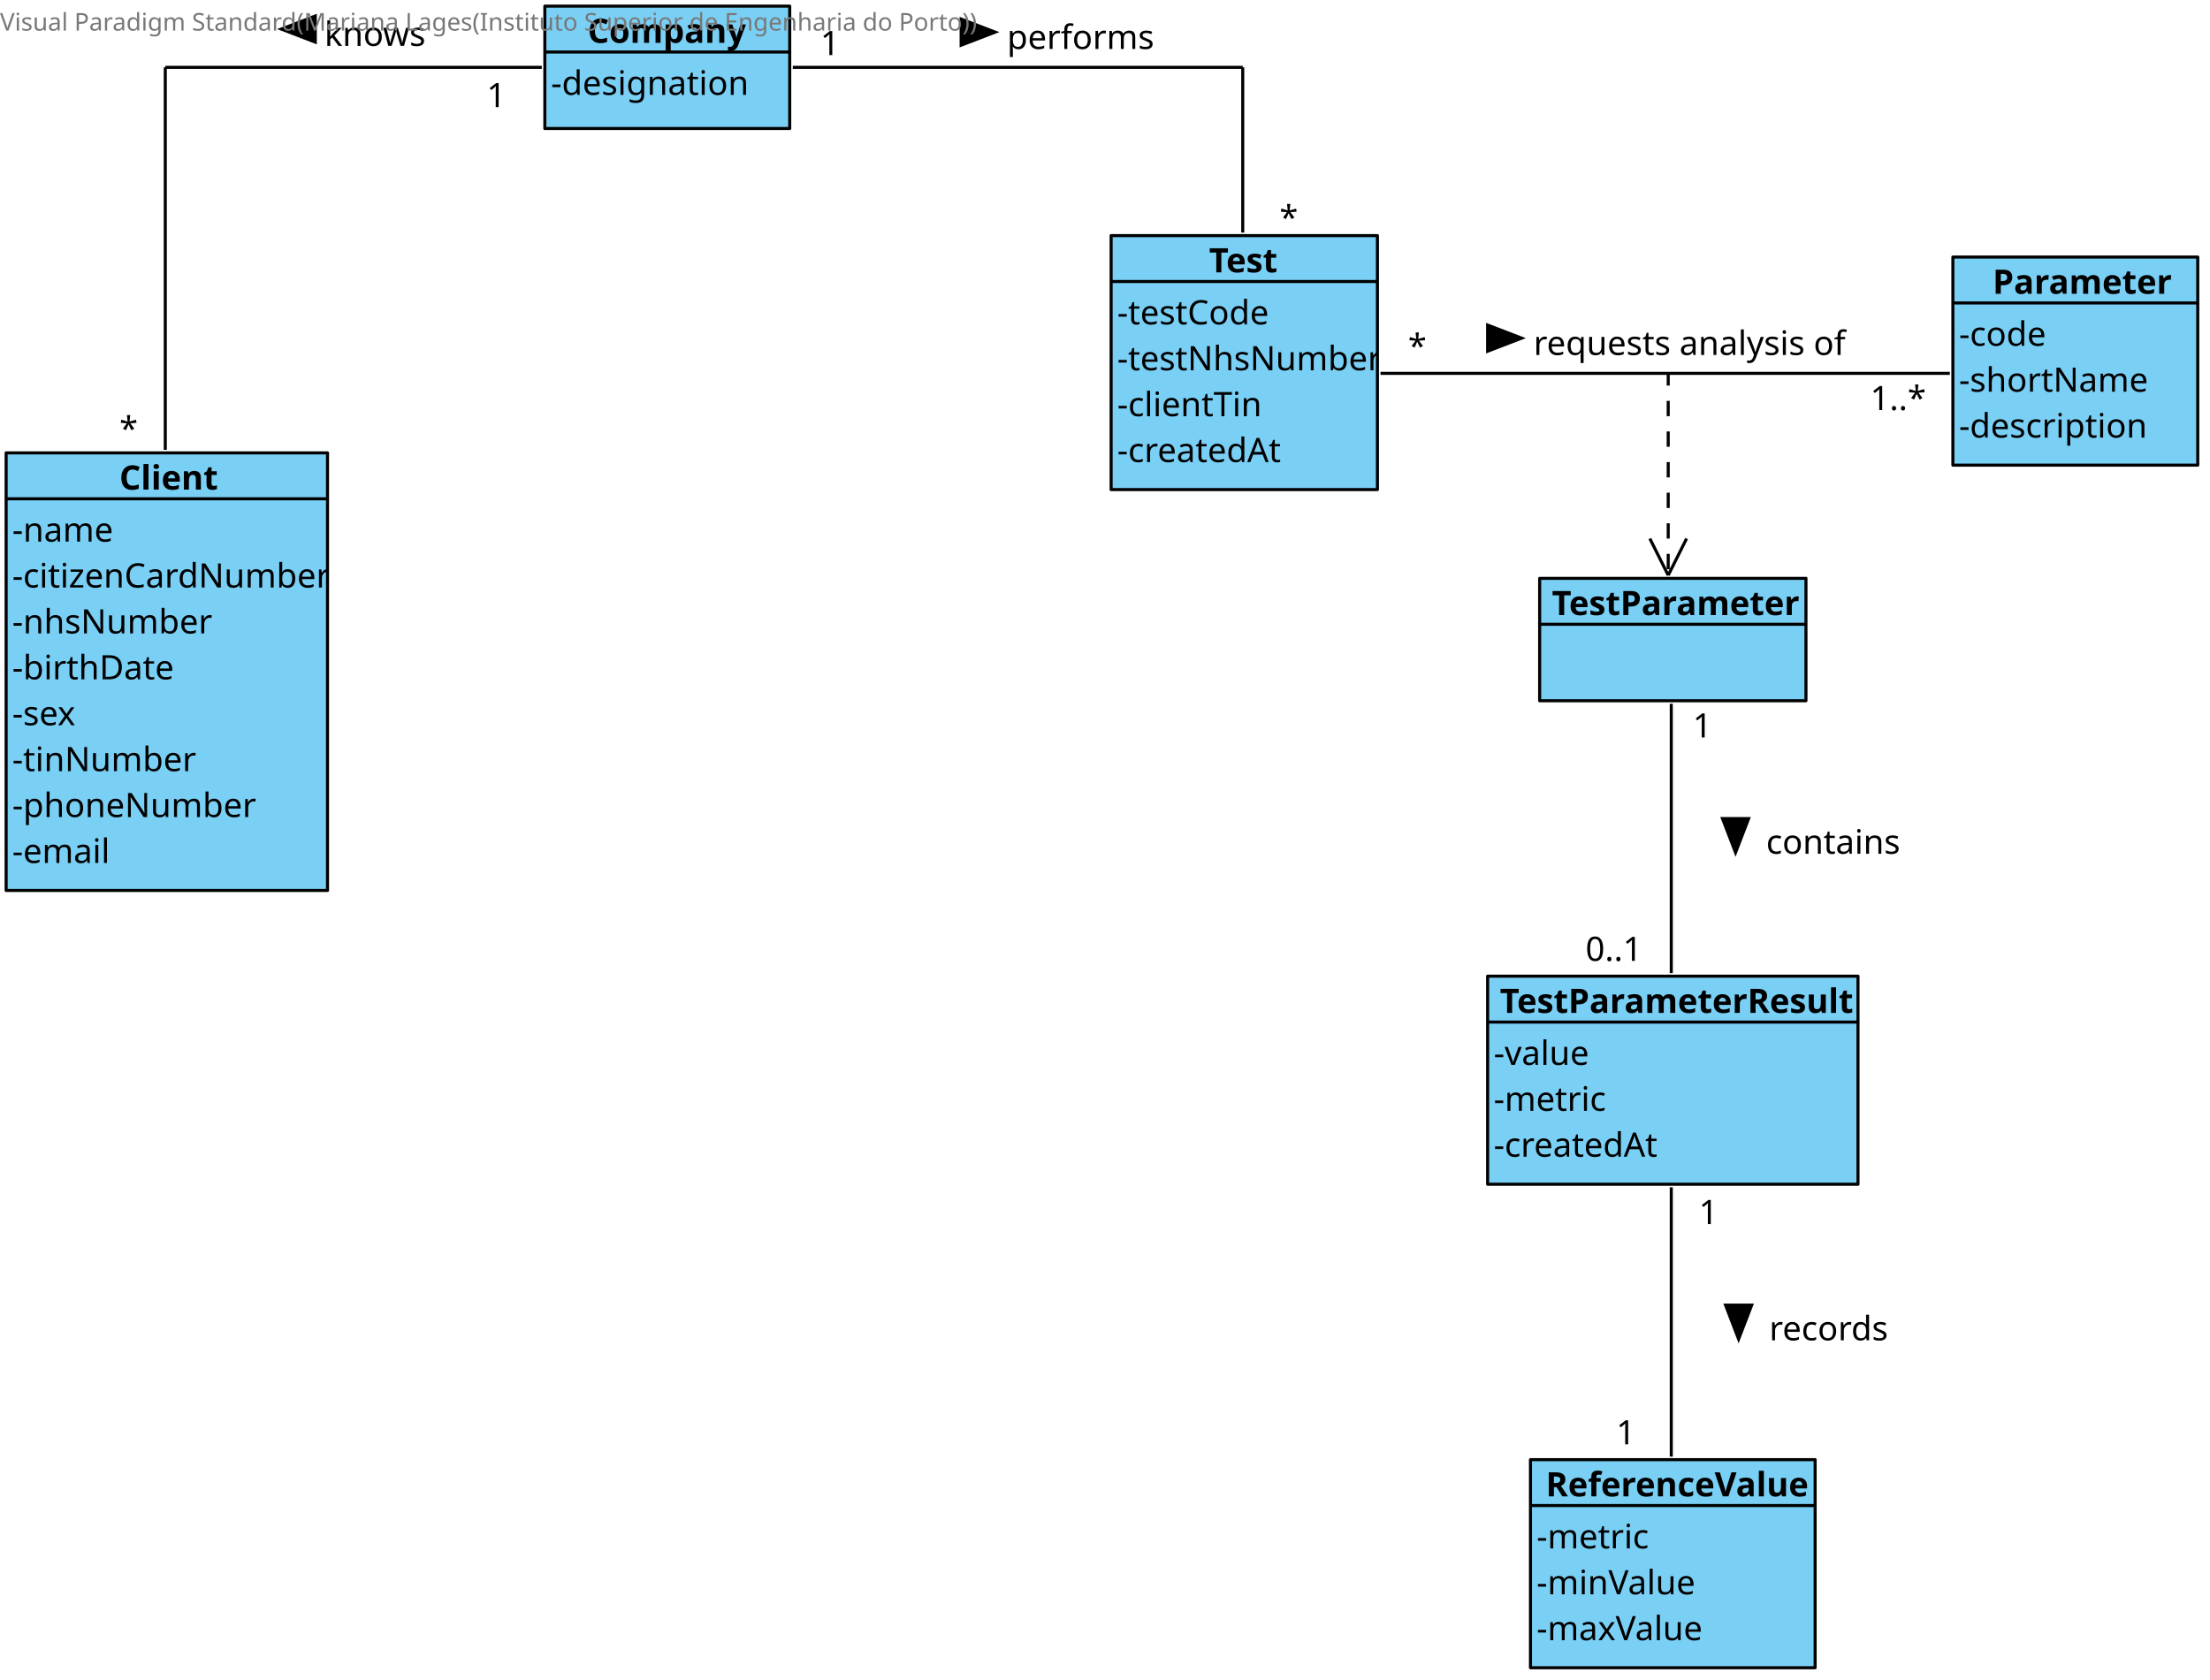
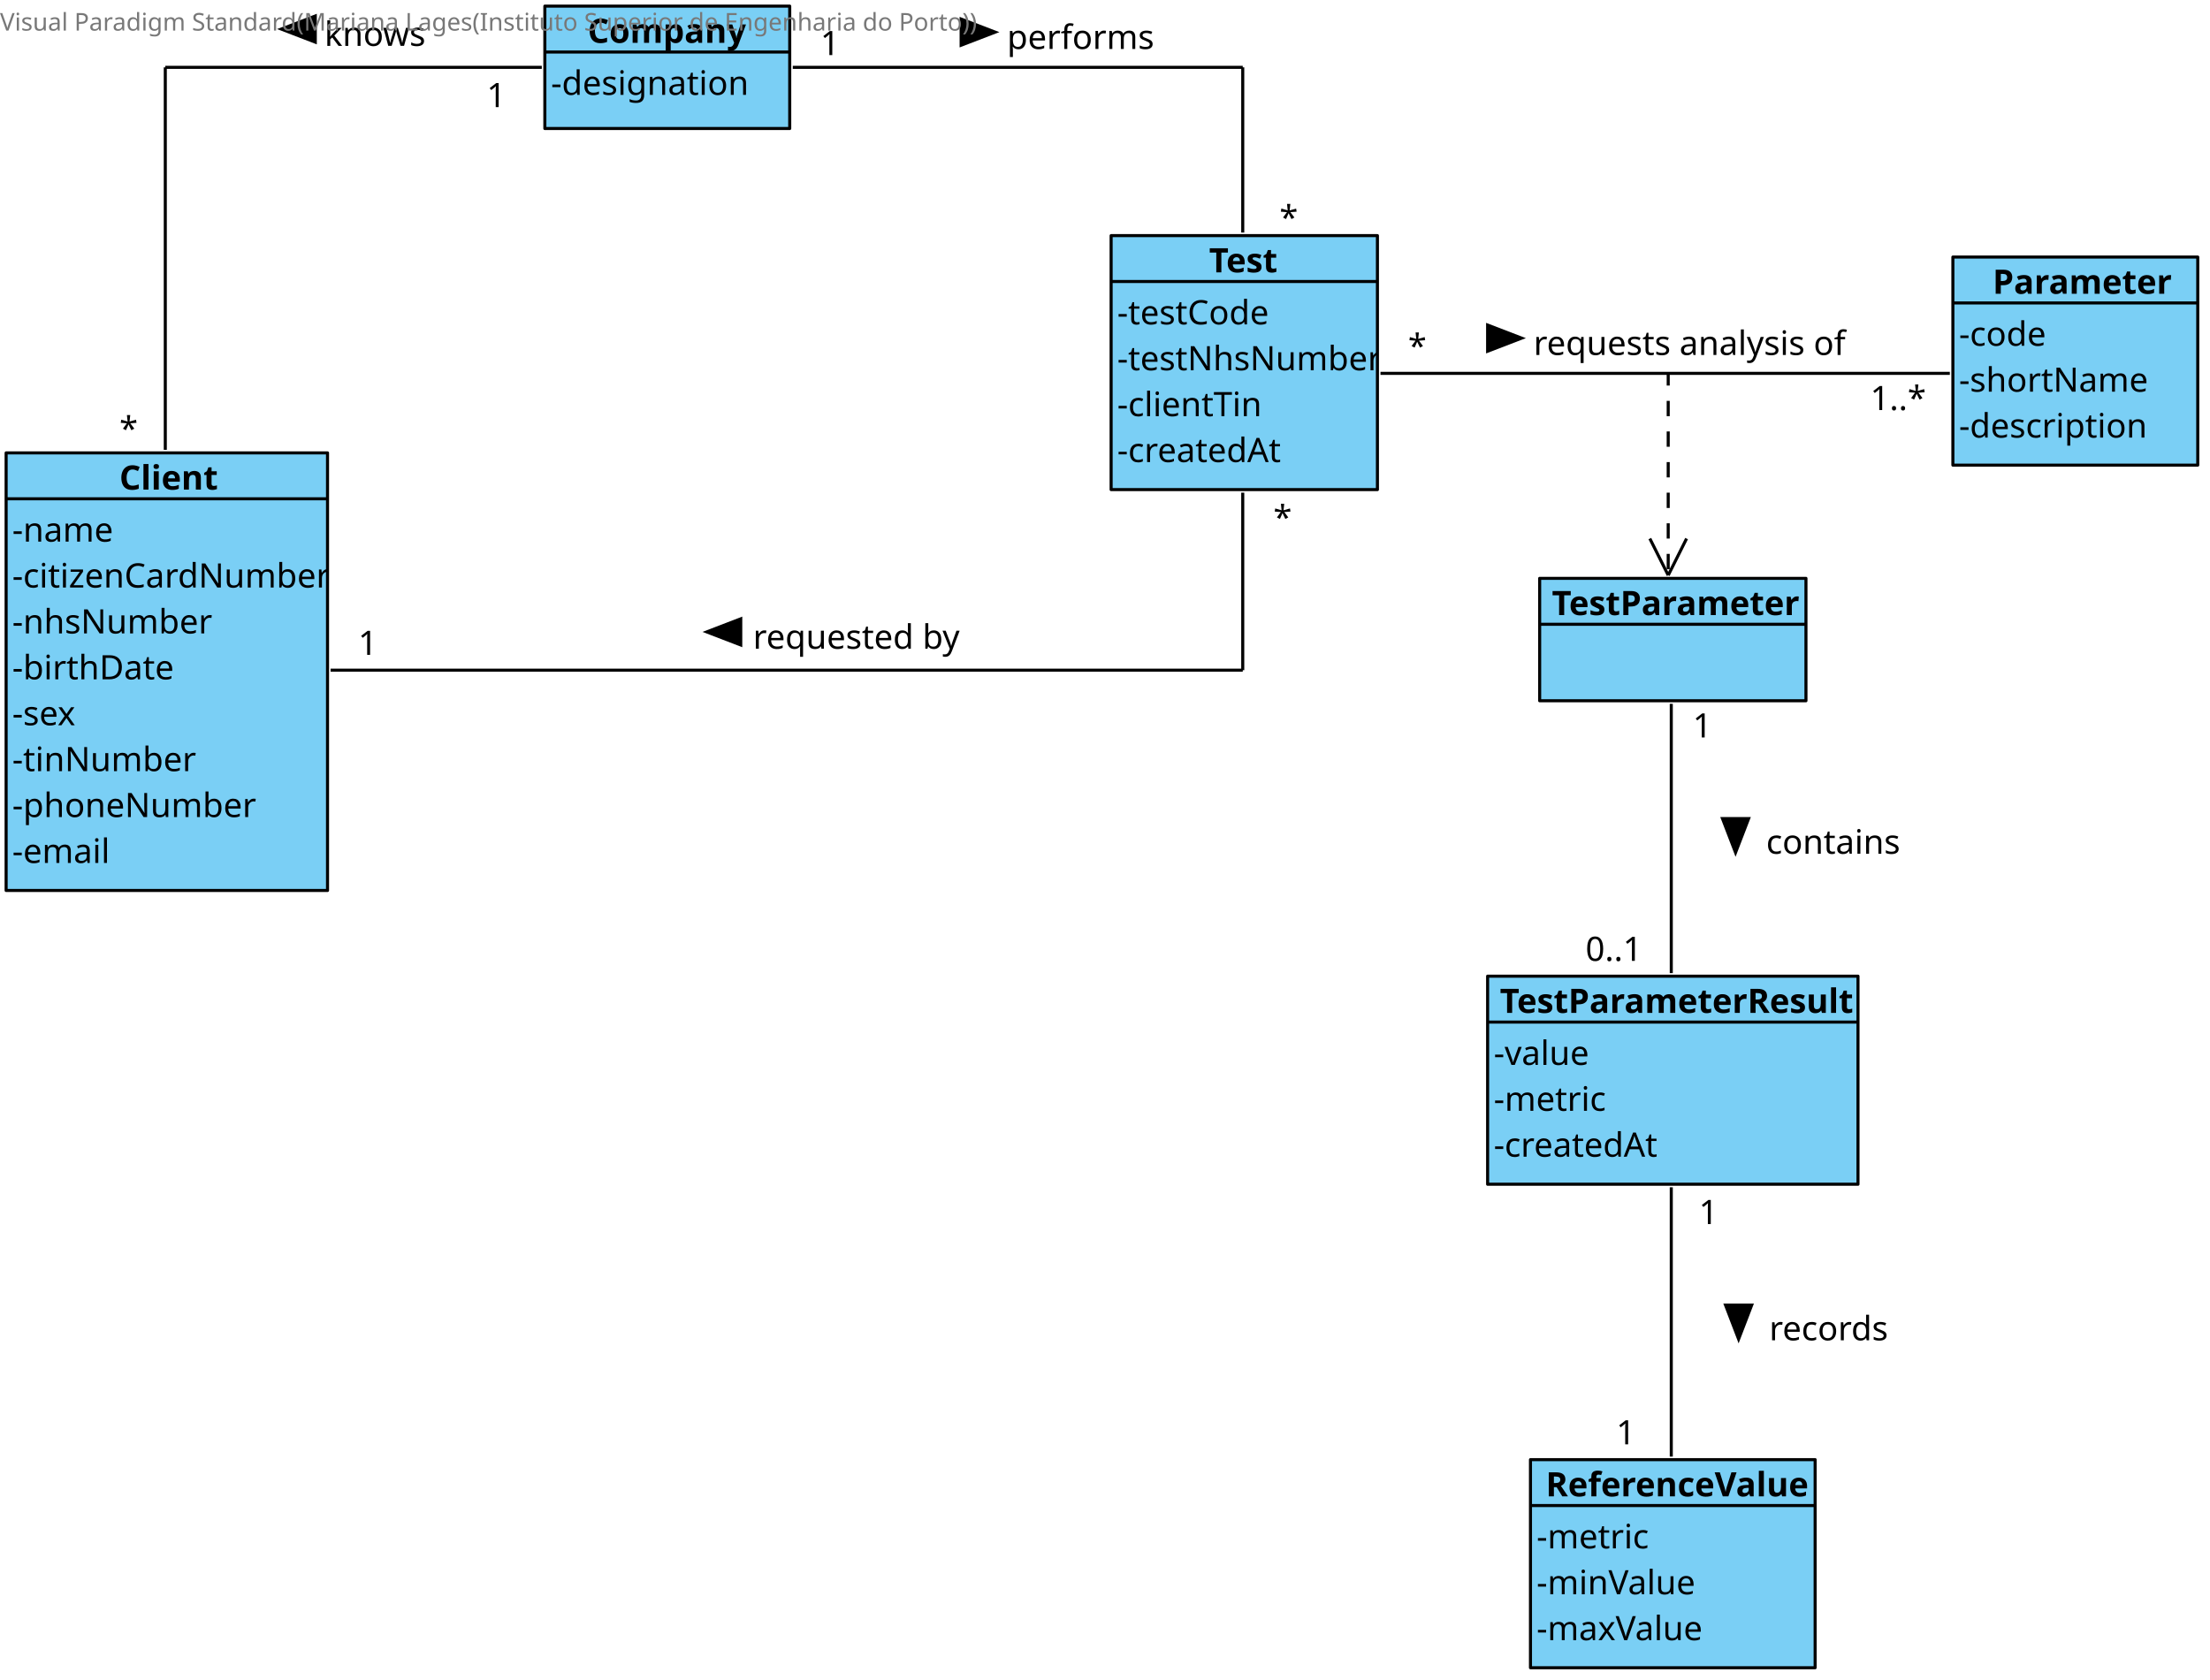
<svg xmlns="http://www.w3.org/2000/svg" fill-opacity="0" color-rendering="auto" color-interpolation="auto" text-rendering="auto" stroke="rgb(0,0,0)" stroke-linecap="square" width="722" stroke-miterlimit="10" shape-rendering="auto" stroke-opacity="0" fill="rgb(0,0,0)" stroke-dasharray="none" font-weight="normal" stroke-width="1" height="549" font-family="'Dialog'" font-style="normal" stroke-linejoin="miter" font-size="12px" stroke-dashoffset="0" image-rendering="auto">
  <defs id="genericDefs" />
  <g>
    <defs id="defs1">
      <clipPath clipPathUnits="userSpaceOnUse" id="clipPath1">
        <path d="M-7 -7 L91 -7 L91 51 L-7 51 L-7 -7 Z" />
      </clipPath>
      <clipPath clipPathUnits="userSpaceOnUse" id="clipPath2">
        <path d="M0 0 L0 25 L80 25 L80 0 Z" />
      </clipPath>
      <clipPath clipPathUnits="userSpaceOnUse" id="clipPath3">
        <path d="M0 0 L0 15 L80 15 L80 0 Z" />
      </clipPath>
      <clipPath clipPathUnits="userSpaceOnUse" id="clipPath4">
        <path d="M-7 -7 L98 -7 L98 94 L-7 94 L-7 -7 Z" />
      </clipPath>
      <clipPath clipPathUnits="userSpaceOnUse" id="clipPath5">
        <path d="M0 0 L0 68 L87 68 L87 0 Z" />
      </clipPath>
      <clipPath clipPathUnits="userSpaceOnUse" id="clipPath6">
        <path d="M0 0 L0 15 L87 15 L87 0 Z" />
      </clipPath>
      <clipPath clipPathUnits="userSpaceOnUse" id="clipPath7">
        <path d="M-7 -7 L116 -7 L116 154 L-7 154 L-7 -7 Z" />
      </clipPath>
      <clipPath clipPathUnits="userSpaceOnUse" id="clipPath8">
        <path d="M0 0 L0 128 L105 128 L105 0 Z" />
      </clipPath>
      <clipPath clipPathUnits="userSpaceOnUse" id="clipPath9">
        <path d="M0 0 L0 15 L105 15 L105 0 Z" />
      </clipPath>
      <clipPath clipPathUnits="userSpaceOnUse" id="clipPath10">
        <path d="M-7 -7 L98 -7 L98 51 L-7 51 L-7 -7 Z" />
      </clipPath>
      <clipPath clipPathUnits="userSpaceOnUse" id="clipPath11">
        <path d="M0 0 L0 25 L87 25 L87 0 Z" />
      </clipPath>
      <clipPath clipPathUnits="userSpaceOnUse" id="clipPath12">
        <path d="M-7 -7 L132 -7 L132 79 L-7 79 L-7 -7 Z" />
      </clipPath>
      <clipPath clipPathUnits="userSpaceOnUse" id="clipPath13">
        <path d="M0 0 L0 53 L121 53 L121 0 Z" />
      </clipPath>
      <clipPath clipPathUnits="userSpaceOnUse" id="clipPath14">
        <path d="M0 0 L0 15 L121 15 L121 0 Z" />
      </clipPath>
      <clipPath clipPathUnits="userSpaceOnUse" id="clipPath15">
        <path d="M-7 -7 L91 -7 L91 79 L-7 79 L-7 -7 Z" />
      </clipPath>
      <clipPath clipPathUnits="userSpaceOnUse" id="clipPath16">
        <path d="M0 0 L0 53 L80 53 L80 0 Z" />
      </clipPath>
      <clipPath clipPathUnits="userSpaceOnUse" id="clipPath17">
        <path d="M-7 -7 L104 -7 L104 79 L-7 79 L-7 -7 Z" />
      </clipPath>
      <clipPath clipPathUnits="userSpaceOnUse" id="clipPath18">
        <path d="M0 0 L0 53 L93 53 L93 0 Z" />
      </clipPath>
      <clipPath clipPathUnits="userSpaceOnUse" id="clipPath19">
        <path d="M0 0 L0 15 L93 15 L93 0 Z" />
      </clipPath>
      <clipPath clipPathUnits="userSpaceOnUse" id="clipPath20">
        <path d="M-7 -7 L38 -7 L38 26 L-7 26 L-7 -7 Z" />
      </clipPath>
      <clipPath clipPathUnits="userSpaceOnUse" id="clipPath21">
        <path d="M0 0 L0 15 L27 15 L27 0 Z" />
      </clipPath>
      <clipPath clipPathUnits="userSpaceOnUse" id="clipPath22">
+         <path d="M-7 -7 L50 -7 L50 26 L-7 26 L-7 -7 Z" />
+       </clipPath>
+       <clipPath clipPathUnits="userSpaceOnUse" id="clipPath23">
+         <path d="M0 0 L0 15 L39 15 L39 0 Z" />
+       </clipPath>
+       <clipPath clipPathUnits="userSpaceOnUse" id="clipPath24">
        <path d="M-7 -7 L36 -7 L36 26 L-7 26 L-7 -7 Z" />
      </clipPath>
-       <clipPath clipPathUnits="userSpaceOnUse" id="clipPath23">
+       <clipPath clipPathUnits="userSpaceOnUse" id="clipPath25">
        <path d="M0 0 L0 15 L25 15 L25 0 Z" />
-       </clipPath>
-       <clipPath clipPathUnits="userSpaceOnUse" id="clipPath24">
-         <path d="M-7 -7 L50 -7 L50 26 L-7 26 L-7 -7 Z" />
-       </clipPath>
-       <clipPath clipPathUnits="userSpaceOnUse" id="clipPath25">
-         <path d="M0 0 L0 15 L39 15 L39 0 Z" />
      </clipPath>
      <clipPath clipPathUnits="userSpaceOnUse" id="clipPath26">
        <path d="M-7 -7 L48 -7 L48 26 L-7 26 L-7 -7 Z" />
      </clipPath>
      <clipPath clipPathUnits="userSpaceOnUse" id="clipPath27">
        <path d="M0 0 L0 15 L37 15 L37 0 Z" />
      </clipPath>
      <clipPath clipPathUnits="userSpaceOnUse" id="clipPath28">
        <path d="M0 0 L251 0 L251 158 L0 158 L0 0 Z" />
      </clipPath>
      <clipPath clipPathUnits="userSpaceOnUse" id="clipPath29">
        <path d="M175 32 L175 48 L93 48 L93 32 ZM0 0 L0 158 L251 158 L251 0 Z" />
      </clipPath>
      <clipPath clipPathUnits="userSpaceOnUse" id="clipPath30">
        <path d="M0 0 L227 0 L227 229 L0 229 L0 0 Z" />
      </clipPath>
      <clipPath clipPathUnits="userSpaceOnUse" id="clipPath31">
-         <path d="M145 31 L145 47 L75 47 L75 31 ZM0 0 L0 229 L227 229 L227 0 Z" />
+         <path d="M145 31 L145 47 L75 47 L75 31 ZM0 0 L0 229 L214 229 L214 228 L227 228 L227 0 Z" />
      </clipPath>
      <clipPath clipPathUnits="userSpaceOnUse" id="clipPath32">
        <path d="M0 0 L104 0 L104 192 L0 192 L0 0 Z" />
      </clipPath>
      <clipPath clipPathUnits="userSpaceOnUse" id="clipPath33">
        <path d="M0 0 L0 192 L104 192 L104 103 L53 103 L53 87 L104 87 L104 0 Z" />
      </clipPath>
      <clipPath clipPathUnits="userSpaceOnUse" id="clipPath34">
        <path d="M0 0 L290 0 L290 104 L0 104 L0 0 Z" />
      </clipPath>
      <clipPath clipPathUnits="userSpaceOnUse" id="clipPath35">
        <path d="M209 32 L209 48 L73 48 L73 32 ZM0 0 L0 104 L290 104 L290 0 Z" />
      </clipPath>
      <clipPath clipPathUnits="userSpaceOnUse" id="clipPath36">
        <path d="M0 0 L104 0 L104 170 L0 170 L0 0 Z" />
      </clipPath>
      <clipPath clipPathUnits="userSpaceOnUse" id="clipPath37">
        <path d="M0 0 L0 32 L104 32 L104 0 ZM0 48 L0 170 L104 170 L104 48 Z" />
      </clipPath>
      <clipPath clipPathUnits="userSpaceOnUse" id="clipPath38">
        <path d="M0 0 L0 192 L104 192 L104 104 L54 104 L54 88 L104 88 L104 0 Z" />
      </clipPath>
      <clipPath clipPathUnits="userSpaceOnUse" id="clipPath39">
+         <path d="M0 0 L402 0 L402 162 L0 162 L0 0 Z" />
+       </clipPath>
+       <clipPath clipPathUnits="userSpaceOnUse" id="clipPath40">
+         <path d="M262 89 L262 105 L160 105 L160 89 ZM0 0 L0 162 L402 162 L402 0 Z" />
+       </clipPath>
+       <clipPath clipPathUnits="userSpaceOnUse" id="clipPath41">
+         <path d="M-102 -16 L204 -16 L204 32 L-102 32 L-102 -16 Z" />
+       </clipPath>
+       <clipPath clipPathUnits="userSpaceOnUse" id="clipPath42">
+         <path d="M-112 -16 L194 -16 L194 32 L-112 32 L-112 -16 Z" />
+       </clipPath>
+       <clipPath clipPathUnits="userSpaceOnUse" id="clipPath43">
        <path d="M-75 -16 L150 -16 L150 32 L-75 32 L-75 -16 Z" />
      </clipPath>
-       <clipPath clipPathUnits="userSpaceOnUse" id="clipPath40">
+       <clipPath clipPathUnits="userSpaceOnUse" id="clipPath44">
        <path d="M-85 -16 L140 -16 L140 32 L-85 32 L-85 -16 Z" />
      </clipPath>
-       <clipPath clipPathUnits="userSpaceOnUse" id="clipPath41">
+       <clipPath clipPathUnits="userSpaceOnUse" id="clipPath45">
        <path d="M-136 -16 L272 -16 L272 32 L-136 32 L-136 -16 Z" />
      </clipPath>
-       <clipPath clipPathUnits="userSpaceOnUse" id="clipPath42">
+       <clipPath clipPathUnits="userSpaceOnUse" id="clipPath46">
        <path d="M-146 -16 L262 -16 L262 32 L-146 32 L-146 -16 Z" />
      </clipPath>
-       <clipPath clipPathUnits="userSpaceOnUse" id="clipPath43">
+       <clipPath clipPathUnits="userSpaceOnUse" id="clipPath47">
        <path d="M-79 -16 L158 -16 L158 32 L-79 32 L-79 -16 Z" />
      </clipPath>
-       <clipPath clipPathUnits="userSpaceOnUse" id="clipPath44">
+       <clipPath clipPathUnits="userSpaceOnUse" id="clipPath48">
        <path d="M-89 -16 L148 -16 L148 32 L-89 32 L-89 -16 Z" />
      </clipPath>
-       <clipPath clipPathUnits="userSpaceOnUse" id="clipPath45">
+       <clipPath clipPathUnits="userSpaceOnUse" id="clipPath49">
        <path d="M-70 -16 L140 -16 L140 32 L-70 32 L-70 -16 Z" />
      </clipPath>
-       <clipPath clipPathUnits="userSpaceOnUse" id="clipPath46">
+       <clipPath clipPathUnits="userSpaceOnUse" id="clipPath50">
        <path d="M-80 -16 L130 -16 L130 32 L-80 32 L-80 -16 Z" />
      </clipPath>
-       <clipPath clipPathUnits="userSpaceOnUse" id="clipPath47">
+       <clipPath clipPathUnits="userSpaceOnUse" id="clipPath51">
        <path d="M-82 -16 L164 -16 L164 32 L-82 32 L-82 -16 Z" />
      </clipPath>
-       <clipPath clipPathUnits="userSpaceOnUse" id="clipPath48">
+       <clipPath clipPathUnits="userSpaceOnUse" id="clipPath52">
        <path d="M-92 -16 L154 -16 L154 32 L-92 32 L-92 -16 Z" />
      </clipPath>
    </defs>
    <g fill="white" text-rendering="geometricPrecision" fill-opacity="1" stroke-opacity="1" stroke="white">
      <rect x="0" width="722" height="549" y="0" stroke="none" />
    </g>
    <g font-size="11px" transform="translate(178,2)" fill-opacity="1" fill="rgb(122,207,245)" text-rendering="geometricPrecision" image-rendering="optimizeQuality" font-family="sans-serif" stroke="rgb(122,207,245)" font-weight="bold" stroke-opacity="1">
      <rect x="0" width="80" height="40" y="0" clip-path="url(#clipPath1)" stroke="none" />
    </g>
    <g fill-opacity="1" text-rendering="geometricPrecision" stroke="black" stroke-linecap="butt" transform="translate(178,2)" stroke-miterlimit="0" stroke-opacity="1" fill="black" font-weight="bold" font-family="sans-serif" stroke-linejoin="round" font-size="11px" image-rendering="optimizeQuality">
      <rect fill="none" x="0" width="80" height="40" y="0" clip-path="url(#clipPath1)" />
      <line y2="15" fill="none" x1="0" clip-path="url(#clipPath1)" x2="80" y1="15" />
    </g>
    <g font-size="11px" transform="matrix(1,0,0,1,178,17)" fill-opacity="1" fill="black" text-rendering="geometricPrecision" image-rendering="optimizeQuality" font-family="sans-serif" stroke="black" stroke-opacity="1">
      <text x="2" xml:space="preserve" y="14" clip-path="url(#clipPath2)" stroke="none">-designation</text>
    </g>
    <g font-size="11px" transform="translate(178,2)" fill-opacity="1" fill="black" text-rendering="geometricPrecision" image-rendering="optimizeQuality" font-family="sans-serif" stroke="black" font-weight="bold" stroke-opacity="1">
      <text x="14" xml:space="preserve" y="12" clip-path="url(#clipPath3)" stroke="none">Company</text>
    </g>
    <g font-size="11px" transform="translate(363,77)" fill-opacity="1" fill="rgb(122,207,245)" text-rendering="geometricPrecision" image-rendering="optimizeQuality" font-family="sans-serif" stroke="rgb(122,207,245)" font-weight="bold" stroke-opacity="1">
      <rect x="0" width="87" height="83" y="0" clip-path="url(#clipPath4)" stroke="none" />
    </g>
    <g fill-opacity="1" text-rendering="geometricPrecision" stroke="black" stroke-linecap="butt" transform="translate(363,77)" stroke-miterlimit="0" stroke-opacity="1" fill="black" font-weight="bold" font-family="sans-serif" stroke-linejoin="round" font-size="11px" image-rendering="optimizeQuality">
      <rect fill="none" x="0" width="87" height="83" y="0" clip-path="url(#clipPath4)" />
      <line y2="15" fill="none" x1="0" clip-path="url(#clipPath4)" x2="87" y1="15" />
    </g>
    <g font-size="11px" transform="matrix(1,0,0,1,363,92)" fill-opacity="1" fill="black" text-rendering="geometricPrecision" image-rendering="optimizeQuality" font-family="sans-serif" stroke="black" stroke-opacity="1">
      <text x="2" xml:space="preserve" y="14" clip-path="url(#clipPath5)" stroke="none">-testCode</text>
    </g>
    <g font-size="11px" transform="matrix(1,0,0,1,363,92)" fill-opacity="1" fill="black" text-rendering="geometricPrecision" image-rendering="optimizeQuality" font-family="sans-serif" stroke="black" stroke-opacity="1">
      <text x="2" xml:space="preserve" y="29" clip-path="url(#clipPath5)" stroke="none">-testNhsNumber</text>
    </g>
    <g font-size="11px" transform="matrix(1,0,0,1,363,92)" fill-opacity="1" fill="black" text-rendering="geometricPrecision" image-rendering="optimizeQuality" font-family="sans-serif" stroke="black" stroke-opacity="1">
      <text x="2" xml:space="preserve" y="44" clip-path="url(#clipPath5)" stroke="none">-clientTin</text>
    </g>
    <g font-size="11px" transform="matrix(1,0,0,1,363,92)" fill-opacity="1" fill="black" text-rendering="geometricPrecision" image-rendering="optimizeQuality" font-family="sans-serif" stroke="black" stroke-opacity="1">
      <text x="2" xml:space="preserve" y="59" clip-path="url(#clipPath5)" stroke="none">-createdAt</text>
    </g>
    <g font-size="11px" transform="translate(363,77)" fill-opacity="1" fill="black" text-rendering="geometricPrecision" image-rendering="optimizeQuality" font-family="sans-serif" stroke="black" font-weight="bold" stroke-opacity="1">
      <text x="32" xml:space="preserve" y="12" clip-path="url(#clipPath6)" stroke="none">Test</text>
    </g>
    <g font-size="11px" transform="translate(2,148)" fill-opacity="1" fill="rgb(122,207,245)" text-rendering="geometricPrecision" image-rendering="optimizeQuality" font-family="sans-serif" stroke="rgb(122,207,245)" font-weight="bold" stroke-opacity="1">
      <rect x="0" width="105" height="143" y="0" clip-path="url(#clipPath7)" stroke="none" />
    </g>
    <g fill-opacity="1" text-rendering="geometricPrecision" stroke="black" stroke-linecap="butt" transform="translate(2,148)" stroke-miterlimit="0" stroke-opacity="1" fill="black" font-weight="bold" font-family="sans-serif" stroke-linejoin="round" font-size="11px" image-rendering="optimizeQuality">
      <rect fill="none" x="0" width="105" height="143" y="0" clip-path="url(#clipPath7)" />
      <line y2="15" fill="none" x1="0" clip-path="url(#clipPath7)" x2="105" y1="15" />
    </g>
    <g font-size="11px" transform="matrix(1,0,0,1,2,163)" fill-opacity="1" fill="black" text-rendering="geometricPrecision" image-rendering="optimizeQuality" font-family="sans-serif" stroke="black" stroke-opacity="1">
      <text x="2" xml:space="preserve" y="14" clip-path="url(#clipPath8)" stroke="none">-name</text>
    </g>
    <g font-size="11px" transform="matrix(1,0,0,1,2,163)" fill-opacity="1" fill="black" text-rendering="geometricPrecision" image-rendering="optimizeQuality" font-family="sans-serif" stroke="black" stroke-opacity="1">
      <text x="2" xml:space="preserve" y="29" clip-path="url(#clipPath8)" stroke="none">-citizenCardNumber</text>
    </g>
    <g font-size="11px" transform="matrix(1,0,0,1,2,163)" fill-opacity="1" fill="black" text-rendering="geometricPrecision" image-rendering="optimizeQuality" font-family="sans-serif" stroke="black" stroke-opacity="1">
      <text x="2" xml:space="preserve" y="44" clip-path="url(#clipPath8)" stroke="none">-nhsNumber</text>
    </g>
    <g font-size="11px" transform="matrix(1,0,0,1,2,163)" fill-opacity="1" fill="black" text-rendering="geometricPrecision" image-rendering="optimizeQuality" font-family="sans-serif" stroke="black" stroke-opacity="1">
      <text x="2" xml:space="preserve" y="59" clip-path="url(#clipPath8)" stroke="none">-birthDate</text>
    </g>
    <g font-size="11px" transform="matrix(1,0,0,1,2,163)" fill-opacity="1" fill="black" text-rendering="geometricPrecision" image-rendering="optimizeQuality" font-family="sans-serif" stroke="black" stroke-opacity="1">
      <text x="2" xml:space="preserve" y="74" clip-path="url(#clipPath8)" stroke="none">-sex</text>
    </g>
    <g font-size="11px" transform="matrix(1,0,0,1,2,163)" fill-opacity="1" fill="black" text-rendering="geometricPrecision" image-rendering="optimizeQuality" font-family="sans-serif" stroke="black" stroke-opacity="1">
      <text x="2" xml:space="preserve" y="89" clip-path="url(#clipPath8)" stroke="none">-tinNumber</text>
    </g>
    <g font-size="11px" transform="matrix(1,0,0,1,2,163)" fill-opacity="1" fill="black" text-rendering="geometricPrecision" image-rendering="optimizeQuality" font-family="sans-serif" stroke="black" stroke-opacity="1">
      <text x="2" xml:space="preserve" y="104" clip-path="url(#clipPath8)" stroke="none">-phoneNumber</text>
    </g>
    <g font-size="11px" transform="matrix(1,0,0,1,2,163)" fill-opacity="1" fill="black" text-rendering="geometricPrecision" image-rendering="optimizeQuality" font-family="sans-serif" stroke="black" stroke-opacity="1">
      <text x="2" xml:space="preserve" y="119" clip-path="url(#clipPath8)" stroke="none">-email</text>
    </g>
    <g font-size="11px" transform="translate(2,148)" fill-opacity="1" fill="black" text-rendering="geometricPrecision" image-rendering="optimizeQuality" font-family="sans-serif" stroke="black" font-weight="bold" stroke-opacity="1">
      <text x="37" xml:space="preserve" y="12" clip-path="url(#clipPath9)" stroke="none">Client</text>
    </g>
    <g font-size="11px" transform="translate(503,189)" fill-opacity="1" fill="rgb(122,207,245)" text-rendering="geometricPrecision" image-rendering="optimizeQuality" font-family="sans-serif" stroke="rgb(122,207,245)" font-weight="bold" stroke-opacity="1">
      <rect x="0" width="87" height="40" y="0" clip-path="url(#clipPath10)" stroke="none" />
    </g>
    <g fill-opacity="1" text-rendering="geometricPrecision" stroke="black" stroke-linecap="butt" transform="translate(503,189)" stroke-miterlimit="0" stroke-opacity="1" fill="black" font-weight="bold" font-family="sans-serif" stroke-linejoin="round" font-size="11px" image-rendering="optimizeQuality">
      <rect fill="none" x="0" width="87" height="40" y="0" clip-path="url(#clipPath10)" />
      <line y2="15" fill="none" x1="0" clip-path="url(#clipPath10)" x2="87" y1="15" />
    </g>
    <g font-size="11px" transform="translate(503,189)" fill-opacity="1" fill="black" text-rendering="geometricPrecision" image-rendering="optimizeQuality" font-family="sans-serif" stroke="black" font-weight="bold" stroke-opacity="1">
      <text x="4" xml:space="preserve" y="12" clip-path="url(#clipPath6)" stroke="none">TestParameter</text>
    </g>
    <g font-size="11px" transform="translate(486,319)" fill-opacity="1" fill="rgb(122,207,245)" text-rendering="geometricPrecision" image-rendering="optimizeQuality" font-family="sans-serif" stroke="rgb(122,207,245)" font-weight="bold" stroke-opacity="1">
      <rect x="0" width="121" height="68" y="0" clip-path="url(#clipPath12)" stroke="none" />
    </g>
    <g fill-opacity="1" text-rendering="geometricPrecision" stroke="black" stroke-linecap="butt" transform="translate(486,319)" stroke-miterlimit="0" stroke-opacity="1" fill="black" font-weight="bold" font-family="sans-serif" stroke-linejoin="round" font-size="11px" image-rendering="optimizeQuality">
      <rect fill="none" x="0" width="121" height="68" y="0" clip-path="url(#clipPath12)" />
      <line y2="15" fill="none" x1="0" clip-path="url(#clipPath12)" x2="121" y1="15" />
    </g>
    <g font-size="11px" transform="matrix(1,0,0,1,486,334)" fill-opacity="1" fill="black" text-rendering="geometricPrecision" image-rendering="optimizeQuality" font-family="sans-serif" stroke="black" stroke-opacity="1">
      <text x="2" xml:space="preserve" y="14" clip-path="url(#clipPath13)" stroke="none">-value</text>
    </g>
    <g font-size="11px" transform="matrix(1,0,0,1,486,334)" fill-opacity="1" fill="black" text-rendering="geometricPrecision" image-rendering="optimizeQuality" font-family="sans-serif" stroke="black" stroke-opacity="1">
      <text x="2" xml:space="preserve" y="29" clip-path="url(#clipPath13)" stroke="none">-metric</text>
    </g>
    <g font-size="11px" transform="matrix(1,0,0,1,486,334)" fill-opacity="1" fill="black" text-rendering="geometricPrecision" image-rendering="optimizeQuality" font-family="sans-serif" stroke="black" stroke-opacity="1">
      <text x="2" xml:space="preserve" y="44" clip-path="url(#clipPath13)" stroke="none">-createdAt</text>
    </g>
    <g font-size="11px" transform="translate(486,319)" fill-opacity="1" fill="black" text-rendering="geometricPrecision" image-rendering="optimizeQuality" font-family="sans-serif" stroke="black" font-weight="bold" stroke-opacity="1">
      <text x="4" xml:space="preserve" y="12" clip-path="url(#clipPath14)" stroke="none">TestParameterResult</text>
    </g>
    <g font-size="11px" transform="translate(638,84)" fill-opacity="1" fill="rgb(122,207,245)" text-rendering="geometricPrecision" image-rendering="optimizeQuality" font-family="sans-serif" stroke="rgb(122,207,245)" font-weight="bold" stroke-opacity="1">
      <rect x="0" width="80" height="68" y="0" clip-path="url(#clipPath15)" stroke="none" />
    </g>
    <g fill-opacity="1" text-rendering="geometricPrecision" stroke="black" stroke-linecap="butt" transform="translate(638,84)" stroke-miterlimit="0" stroke-opacity="1" fill="black" font-weight="bold" font-family="sans-serif" stroke-linejoin="round" font-size="11px" image-rendering="optimizeQuality">
      <rect fill="none" x="0" width="80" height="68" y="0" clip-path="url(#clipPath15)" />
      <line y2="15" fill="none" x1="0" clip-path="url(#clipPath15)" x2="80" y1="15" />
    </g>
    <g font-size="11px" transform="matrix(1,0,0,1,638,99)" fill-opacity="1" fill="black" text-rendering="geometricPrecision" image-rendering="optimizeQuality" font-family="sans-serif" stroke="black" stroke-opacity="1">
      <text x="2" xml:space="preserve" y="14" clip-path="url(#clipPath16)" stroke="none">-code</text>
    </g>
    <g font-size="11px" transform="matrix(1,0,0,1,638,99)" fill-opacity="1" fill="black" text-rendering="geometricPrecision" image-rendering="optimizeQuality" font-family="sans-serif" stroke="black" stroke-opacity="1">
      <text x="2" xml:space="preserve" y="29" clip-path="url(#clipPath16)" stroke="none">-shortName</text>
    </g>
    <g font-size="11px" transform="matrix(1,0,0,1,638,99)" fill-opacity="1" fill="black" text-rendering="geometricPrecision" image-rendering="optimizeQuality" font-family="sans-serif" stroke="black" stroke-opacity="1">
      <text x="2" xml:space="preserve" y="44" clip-path="url(#clipPath16)" stroke="none">-description</text>
    </g>
    <g font-size="11px" transform="translate(638,84)" fill-opacity="1" fill="black" text-rendering="geometricPrecision" image-rendering="optimizeQuality" font-family="sans-serif" stroke="black" font-weight="bold" stroke-opacity="1">
      <text x="13" xml:space="preserve" y="12" clip-path="url(#clipPath3)" stroke="none">Parameter</text>
    </g>
    <g font-size="11px" transform="translate(500,477)" fill-opacity="1" fill="rgb(122,207,245)" text-rendering="geometricPrecision" image-rendering="optimizeQuality" font-family="sans-serif" stroke="rgb(122,207,245)" font-weight="bold" stroke-opacity="1">
      <rect x="0" width="93" height="68" y="0" clip-path="url(#clipPath17)" stroke="none" />
    </g>
    <g fill-opacity="1" text-rendering="geometricPrecision" stroke="black" stroke-linecap="butt" transform="translate(500,477)" stroke-miterlimit="0" stroke-opacity="1" fill="black" font-weight="bold" font-family="sans-serif" stroke-linejoin="round" font-size="11px" image-rendering="optimizeQuality">
      <rect fill="none" x="0" width="93" height="68" y="0" clip-path="url(#clipPath17)" />
      <line y2="15" fill="none" x1="0" clip-path="url(#clipPath17)" x2="93" y1="15" />
    </g>
    <g font-size="11px" transform="matrix(1,0,0,1,500,492)" fill-opacity="1" fill="black" text-rendering="geometricPrecision" image-rendering="optimizeQuality" font-family="sans-serif" stroke="black" stroke-opacity="1">
      <text x="2" xml:space="preserve" y="14" clip-path="url(#clipPath18)" stroke="none">-metric</text>
    </g>
    <g font-size="11px" transform="matrix(1,0,0,1,500,492)" fill-opacity="1" fill="black" text-rendering="geometricPrecision" image-rendering="optimizeQuality" font-family="sans-serif" stroke="black" stroke-opacity="1">
      <text x="2" xml:space="preserve" y="29" clip-path="url(#clipPath18)" stroke="none">-minValue</text>
    </g>
    <g font-size="11px" transform="matrix(1,0,0,1,500,492)" fill-opacity="1" fill="black" text-rendering="geometricPrecision" image-rendering="optimizeQuality" font-family="sans-serif" stroke="black" stroke-opacity="1">
      <text x="2" xml:space="preserve" y="44" clip-path="url(#clipPath18)" stroke="none">-maxValue</text>
    </g>
    <g font-size="11px" transform="translate(500,477)" fill-opacity="1" fill="black" text-rendering="geometricPrecision" image-rendering="optimizeQuality" font-family="sans-serif" stroke="black" font-weight="bold" stroke-opacity="1">
      <text x="5" xml:space="preserve" y="12" clip-path="url(#clipPath19)" stroke="none">ReferenceValue</text>
    </g>
-     <g font-size="11px" transform="translate(149,23)" fill-opacity="1" fill="black" text-rendering="geometricPrecision" image-rendering="optimizeQuality" font-family="sans-serif" stroke="black" stroke-opacity="1">
-       <text x="10" xml:space="preserve" y="12" clip-path="url(#clipPath21)" stroke="none">1</text>
-     </g>
-     <g font-size="11px" transform="translate(29,132)" fill-opacity="1" fill="black" text-rendering="geometricPrecision" image-rendering="optimizeQuality" font-family="sans-serif" stroke="black" stroke-opacity="1">
-       <text x="10" xml:space="preserve" y="12" clip-path="url(#clipPath23)" stroke="none">*</text>
-     </g>
    <g font-size="11px" transform="translate(543,229)" fill-opacity="1" fill="black" text-rendering="geometricPrecision" image-rendering="optimizeQuality" font-family="sans-serif" stroke="black" stroke-opacity="1">
      <text x="10" xml:space="preserve" y="12" clip-path="url(#clipPath21)" stroke="none">1</text>
    </g>
    <g font-size="11px" transform="translate(508,302)" fill-opacity="1" fill="black" text-rendering="geometricPrecision" image-rendering="optimizeQuality" font-family="sans-serif" stroke="black" stroke-opacity="1">
-       <text x="10" xml:space="preserve" y="12" clip-path="url(#clipPath25)" stroke="none">0..1</text>
+       <text x="10" xml:space="preserve" y="12" clip-path="url(#clipPath23)" stroke="none">0..1</text>
    </g>
    <g font-size="11px" transform="translate(258,6)" fill-opacity="1" fill="black" text-rendering="geometricPrecision" image-rendering="optimizeQuality" font-family="sans-serif" stroke="black" stroke-opacity="1">
      <text x="10" xml:space="preserve" y="12" clip-path="url(#clipPath21)" stroke="none">1</text>
    </g>
    <g font-size="11px" transform="translate(408,63)" fill-opacity="1" fill="black" text-rendering="geometricPrecision" image-rendering="optimizeQuality" font-family="sans-serif" stroke="black" stroke-opacity="1">
-       <text x="10" xml:space="preserve" y="12" clip-path="url(#clipPath23)" stroke="none">*</text>
+       <text x="10" xml:space="preserve" y="12" clip-path="url(#clipPath25)" stroke="none">*</text>
+     </g>
+     <g font-size="11px" transform="translate(545,388)" fill-opacity="1" fill="black" text-rendering="geometricPrecision" image-rendering="optimizeQuality" font-family="sans-serif" stroke="black" stroke-opacity="1">
+       <text x="10" xml:space="preserve" y="12" clip-path="url(#clipPath21)" stroke="none">1</text>
+     </g>
+     <g font-size="11px" transform="translate(518,460)" fill-opacity="1" fill="black" text-rendering="geometricPrecision" image-rendering="optimizeQuality" font-family="sans-serif" stroke="black" stroke-opacity="1">
+       <text x="10" xml:space="preserve" y="12" clip-path="url(#clipPath21)" stroke="none">1</text>
+     </g>
+     <g font-size="11px" transform="translate(450,105)" fill-opacity="1" fill="black" text-rendering="geometricPrecision" image-rendering="optimizeQuality" font-family="sans-serif" stroke="black" stroke-opacity="1">
+       <text x="10" xml:space="preserve" y="12" clip-path="url(#clipPath25)" stroke="none">*</text>
    </g>
    <g font-size="11px" transform="translate(601,122)" fill-opacity="1" fill="black" text-rendering="geometricPrecision" image-rendering="optimizeQuality" font-family="sans-serif" stroke="black" stroke-opacity="1">
      <text x="10" xml:space="preserve" y="12" clip-path="url(#clipPath27)" stroke="none">1..*</text>
    </g>
-     <g font-size="11px" transform="translate(450,105)" fill-opacity="1" fill="black" text-rendering="geometricPrecision" image-rendering="optimizeQuality" font-family="sans-serif" stroke="black" stroke-opacity="1">
-       <text x="10" xml:space="preserve" y="12" clip-path="url(#clipPath23)" stroke="none">*</text>
-     </g>
-     <g font-size="11px" transform="translate(545,388)" fill-opacity="1" fill="black" text-rendering="geometricPrecision" image-rendering="optimizeQuality" font-family="sans-serif" stroke="black" stroke-opacity="1">
-       <text x="10" xml:space="preserve" y="12" clip-path="url(#clipPath21)" stroke="none">1</text>
-     </g>
-     <g font-size="11px" transform="translate(518,460)" fill-opacity="1" fill="black" text-rendering="geometricPrecision" image-rendering="optimizeQuality" font-family="sans-serif" stroke="black" stroke-opacity="1">
-       <text x="10" xml:space="preserve" y="12" clip-path="url(#clipPath21)" stroke="none">1</text>
+     <g font-size="11px" transform="translate(149,23)" fill-opacity="1" fill="black" text-rendering="geometricPrecision" image-rendering="optimizeQuality" font-family="sans-serif" stroke="black" stroke-opacity="1">
+       <text x="10" xml:space="preserve" y="12" clip-path="url(#clipPath21)" stroke="none">1</text>
+     </g>
+     <g font-size="11px" transform="translate(29,132)" fill-opacity="1" fill="black" text-rendering="geometricPrecision" image-rendering="optimizeQuality" font-family="sans-serif" stroke="black" stroke-opacity="1">
+       <text x="10" xml:space="preserve" y="12" clip-path="url(#clipPath25)" stroke="none">*</text>
+     </g>
+     <g font-size="11px" transform="translate(107,202)" fill-opacity="1" fill="black" text-rendering="geometricPrecision" image-rendering="optimizeQuality" font-family="sans-serif" stroke="black" stroke-opacity="1">
+       <text x="10" xml:space="preserve" y="12" clip-path="url(#clipPath21)" stroke="none">1</text>
+     </g>
+     <g font-size="11px" transform="translate(406,161)" fill-opacity="1" fill="black" text-rendering="geometricPrecision" image-rendering="optimizeQuality" font-family="sans-serif" stroke="black" stroke-opacity="1">
+       <text x="10" xml:space="preserve" y="12" clip-path="url(#clipPath25)" stroke="none">*</text>
    </g>
    <g stroke-linecap="butt" font-size="11px" transform="translate(209,-28)" fill-opacity="1" fill="black" text-rendering="geometricPrecision" image-rendering="optimizeQuality" font-family="sans-serif" stroke-linejoin="round" stroke="black" stroke-opacity="1">
      <line y2="50" fill="none" x1="50" clip-path="url(#clipPath29)" x2="197" y1="50" />
      <line y2="104" fill="none" x1="197" clip-path="url(#clipPath29)" x2="197" y1="50" />
    </g>
    <g stroke-linecap="butt" font-size="11px" transform="translate(4,-28)" fill-opacity="1" fill="black" text-rendering="geometricPrecision" image-rendering="optimizeQuality" font-family="sans-serif" stroke-linejoin="round" stroke="black" stroke-opacity="1">
      <line y2="50" fill="none" x1="173" clip-path="url(#clipPath31)" x2="50" y1="50" />
      <line y2="175" fill="none" x1="50" clip-path="url(#clipPath31)" x2="50" y1="50" />
    </g>
    <g stroke-linecap="butt" font-size="11px" transform="translate(496,180)" fill-opacity="1" fill="black" text-rendering="geometricPrecision" image-rendering="optimizeQuality" font-family="sans-serif" stroke-linejoin="round" stroke="black" stroke-opacity="1">
      <line y2="138" fill="none" x1="50" clip-path="url(#clipPath33)" x2="50" y1="50" />
    </g>
    <g stroke-linecap="butt" font-size="11px" transform="translate(401,72)" fill-opacity="1" fill="black" text-rendering="geometricPrecision" image-rendering="optimizeQuality" font-family="sans-serif" stroke-linejoin="round" stroke="black" stroke-opacity="1">
      <line y2="50" fill="none" x1="50" clip-path="url(#clipPath35)" x2="236" y1="50" />
    </g>
    <g fill-opacity="1" text-rendering="geometricPrecision" stroke="black" stroke-linecap="butt" transform="translate(495,72)" stroke-opacity="1" fill="black" stroke-dasharray="5" font-family="sans-serif" stroke-linejoin="round" font-size="11px" stroke-dashoffset="1" image-rendering="optimizeQuality">
      <line y2="116" fill="none" x1="50" clip-path="url(#clipPath37)" x2="50" y1="50" />
      <line clip-path="url(#clipPath37)" stroke-dashoffset="0" fill="none" x1="50" x2="56" y1="116" y2="104" stroke-dasharray="none" />
      <line clip-path="url(#clipPath37)" stroke-dashoffset="0" fill="none" x1="50" x2="44" y1="116" y2="104" stroke-dasharray="none" />
    </g>
    <g stroke-linecap="butt" font-size="11px" transform="translate(496,338)" fill-opacity="1" fill="black" text-rendering="geometricPrecision" image-rendering="optimizeQuality" font-family="sans-serif" stroke-linejoin="round" stroke="black" stroke-opacity="1">
      <line y2="138" fill="none" x1="50" clip-path="url(#clipPath38)" x2="50" y1="50" />
    </g>
+     <g stroke-linecap="butt" font-size="11px" transform="translate(58,111)" fill-opacity="1" fill="black" text-rendering="geometricPrecision" image-rendering="optimizeQuality" font-family="sans-serif" stroke-linejoin="round" stroke="black" stroke-opacity="1">
+       <line y2="108" fill="none" x1="348" clip-path="url(#clipPath40)" x2="348" y1="50" />
+       <line y2="108" fill="none" x1="348" clip-path="url(#clipPath40)" x2="50" y1="108" />
+     </g>
+     <g font-size="11px" transform="translate(228,200)" fill-opacity="1" fill="black" text-rendering="geometricPrecision" image-rendering="optimizeQuality" font-family="sans-serif" stroke="black" stroke-opacity="1">
+       <path d="M1.5 6.5 L14.5 1.5 L14.5 11.5 Z" stroke="none" clip-path="url(#clipPath42)" />
+       <text x="28" xml:space="preserve" y="12" clip-path="url(#clipPath41)" transform="translate(-10,0)" stroke="none">requested by</text>
+     </g>
    <g font-size="11px" transform="translate(560,426)" fill-opacity="1" fill="black" text-rendering="geometricPrecision" image-rendering="optimizeQuality" font-family="sans-serif" stroke="black" stroke-opacity="1">
-       <path d="M8 13 L3 0 L13 0 Z" stroke="none" clip-path="url(#clipPath40)" />
-       <text x="28" xml:space="preserve" y="12" clip-path="url(#clipPath39)" transform="translate(-10,0)" stroke="none">records</text>
+       <path d="M8 13 L3 0 L13 0 Z" stroke="none" clip-path="url(#clipPath44)" />
+       <text x="28" xml:space="preserve" y="12" clip-path="url(#clipPath43)" transform="translate(-10,0)" stroke="none">records</text>
    </g>
    <g font-size="11px" transform="translate(484,104)" fill-opacity="1" fill="black" text-rendering="geometricPrecision" image-rendering="optimizeQuality" font-family="sans-serif" stroke="black" stroke-opacity="1">
-       <path d="M14.5 6.5 L1.5 11.5 L1.5 1.5 Z" stroke="none" clip-path="url(#clipPath42)" />
-       <text x="27" xml:space="preserve" y="12" clip-path="url(#clipPath41)" transform="translate(-10,0)" stroke="none">requests analysis of</text>
+       <path d="M14.5 6.5 L1.5 11.5 L1.5 1.5 Z" stroke="none" clip-path="url(#clipPath46)" />
+       <text x="27" xml:space="preserve" y="12" clip-path="url(#clipPath45)" transform="translate(-10,0)" stroke="none">requests analysis of</text>
    </g>
    <g font-size="11px" transform="translate(559,267)" fill-opacity="1" fill="black" text-rendering="geometricPrecision" image-rendering="optimizeQuality" font-family="sans-serif" stroke="black" stroke-opacity="1">
-       <path d="M8 13 L3 0 L13 0 Z" stroke="none" clip-path="url(#clipPath44)" />
-       <text x="28" xml:space="preserve" y="12" clip-path="url(#clipPath43)" transform="translate(-10,0)" stroke="none">contains</text>
+       <path d="M8 13 L3 0 L13 0 Z" stroke="none" clip-path="url(#clipPath48)" />
+       <text x="28" xml:space="preserve" y="12" clip-path="url(#clipPath47)" transform="translate(-10,0)" stroke="none">contains</text>
    </g>
    <g font-size="11px" transform="translate(89,3)" fill-opacity="1" fill="black" text-rendering="geometricPrecision" image-rendering="optimizeQuality" font-family="sans-serif" stroke="black" stroke-opacity="1">
-       <path d="M1.5 6.5 L14.5 1.5 L14.5 11.5 Z" stroke="none" clip-path="url(#clipPath46)" />
-       <text x="27" xml:space="preserve" y="12" clip-path="url(#clipPath45)" transform="translate(-10,0)" stroke="none">knows</text>
+       <path d="M1.5 6.5 L14.5 1.5 L14.5 11.5 Z" stroke="none" clip-path="url(#clipPath50)" />
+       <text x="27" xml:space="preserve" y="12" clip-path="url(#clipPath49)" transform="translate(-10,0)" stroke="none">knows</text>
    </g>
    <g font-size="11px" transform="translate(312,4)" fill-opacity="1" fill="black" text-rendering="geometricPrecision" image-rendering="optimizeQuality" font-family="sans-serif" stroke="black" stroke-opacity="1">
-       <path d="M14.5 6.5 L1.5 11.5 L1.5 1.5 Z" stroke="none" clip-path="url(#clipPath48)" />
-       <text x="27" xml:space="preserve" y="12" clip-path="url(#clipPath47)" transform="translate(-10,0)" stroke="none">performs</text>
+       <path d="M14.5 6.5 L1.5 11.5 L1.5 1.5 Z" stroke="none" clip-path="url(#clipPath52)" />
+       <text x="27" xml:space="preserve" y="12" clip-path="url(#clipPath51)" transform="translate(-10,0)" stroke="none">performs</text>
    </g>
    <g font-size="8px" fill-opacity="1" fill="rgb(120,120,120)" text-rendering="geometricPrecision" image-rendering="optimizeQuality" stroke="rgb(120,120,120)" stroke-opacity="1">
      <text x="0" xml:space="preserve" y="10" stroke="none">Visual Paradigm Standard(Mariana Lages(Instituto Superior de Engenharia do Porto))</text>
    </g>
  </g>
</svg>
